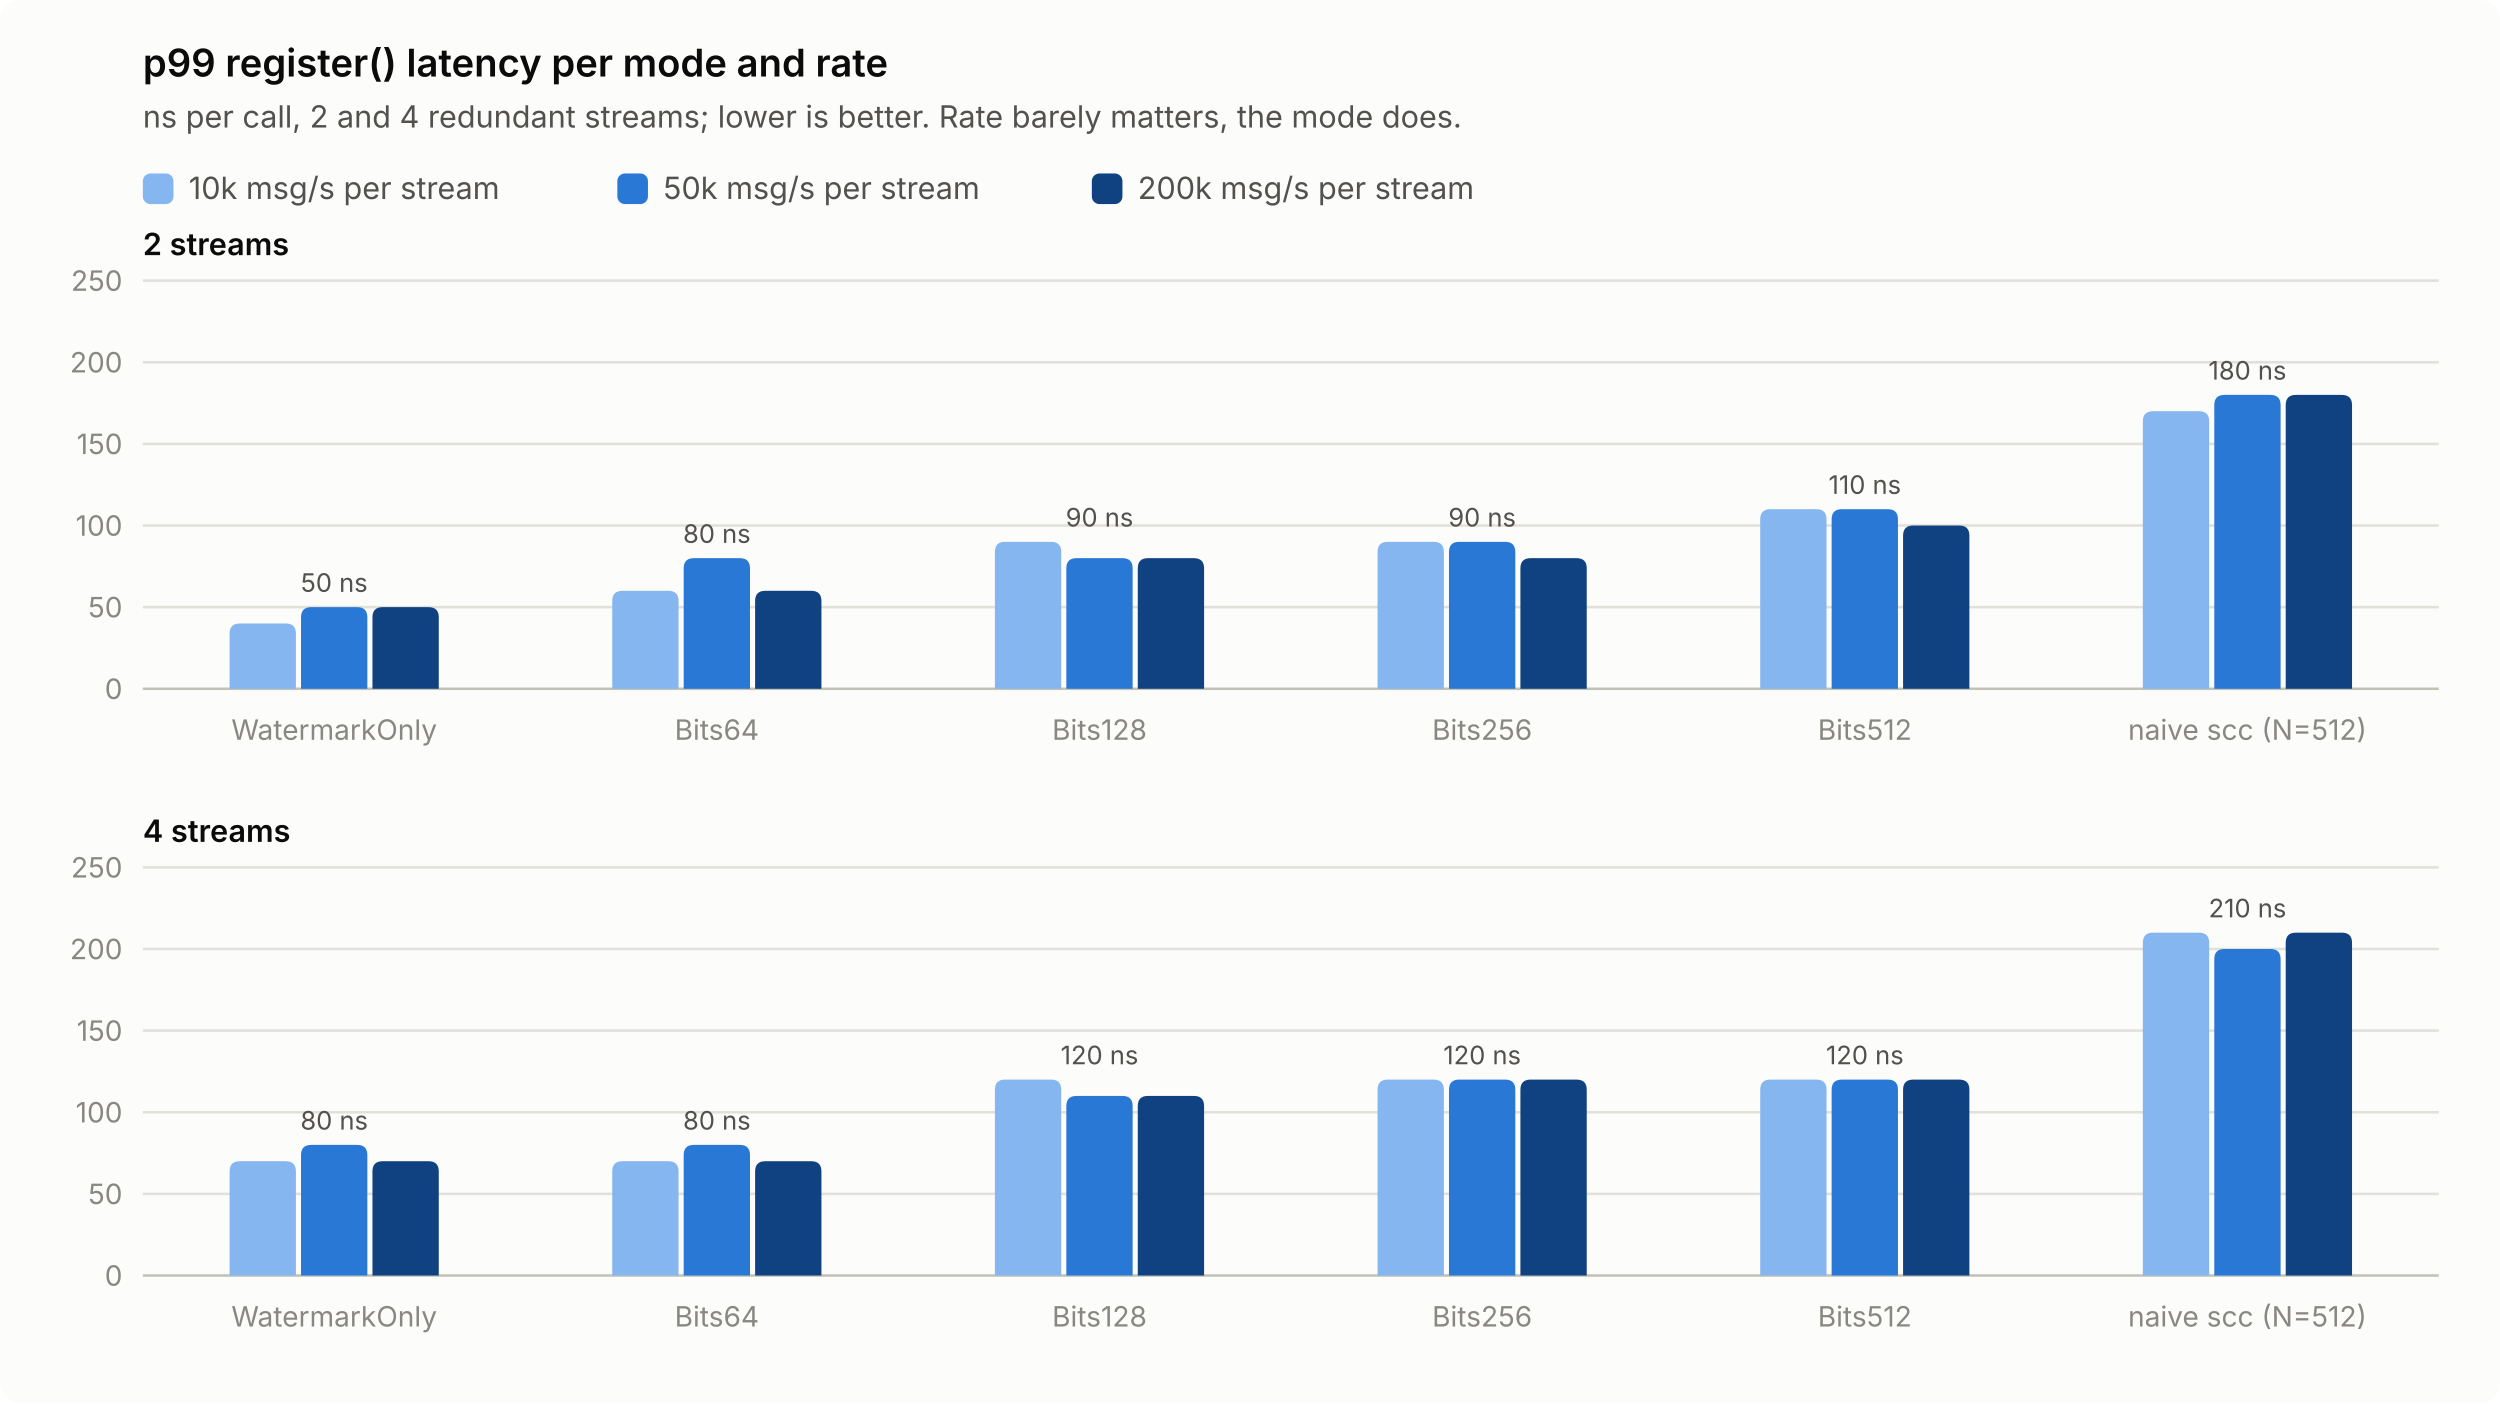
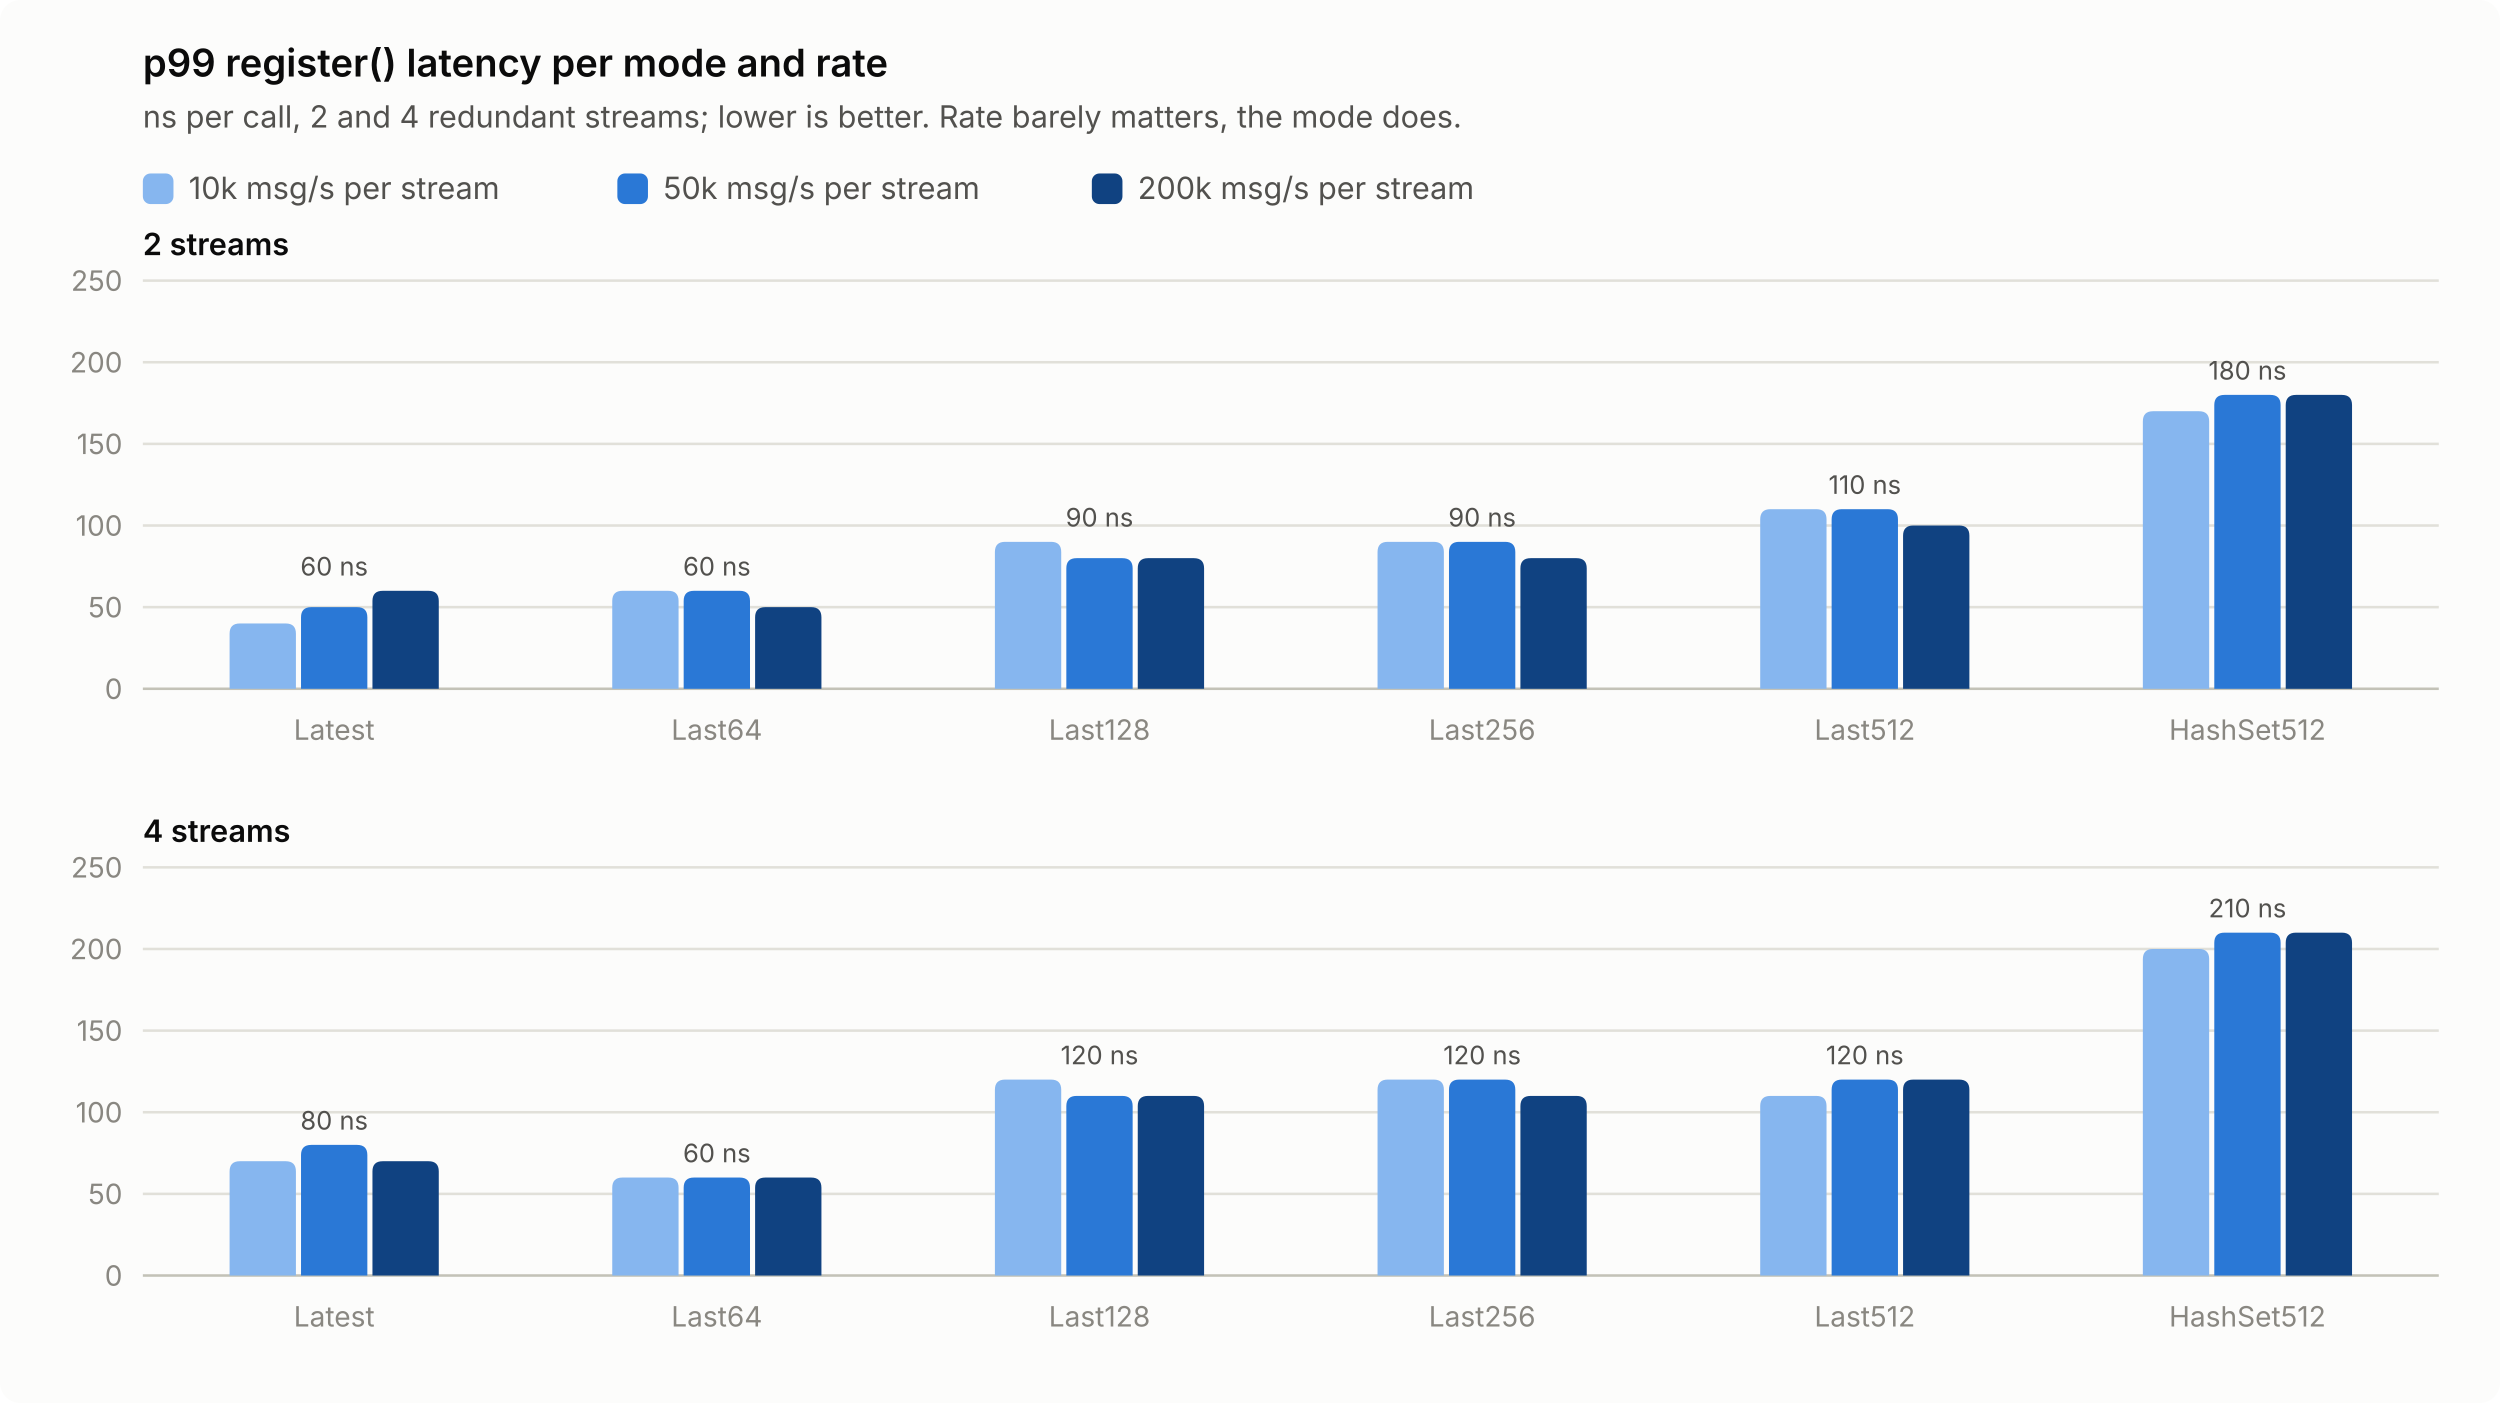
<svg xmlns="http://www.w3.org/2000/svg" viewBox="0 0 980 550" width="980" height="550" role="img" aria-label="p99 register() latency per deduper mode at each message rate, one panel per stream count">
  <style>
  text { font-family: system-ui, -apple-system, "Segoe UI", sans-serif; }
  .title { font-size: 15px; font-weight: 600; }
  .sub { font-size: 12px; }
  .tick { font-size: 11px; font-variant-numeric: tabular-nums; }
  .ptitle { font-size: 12px; font-weight: 600; }
  .leg { font-size: 12px; }
  .val { font-size: 10px; font-variant-numeric: tabular-nums; }
  .grid, .axis { stroke-width: 1; }
  .bg{fill:#fcfcfb}
  .title{fill:#0b0b0b}
  .ptitle{fill:#0b0b0b}
  .sub,.leg,.val{fill:#52514e}
  .tick{fill:#898781}
  .grid{stroke:#e1e0d9}
  .axis{stroke:#c3c2b7}
  .k-surface{stroke:#fcfcfb}
  .f-s1{fill:#2a78d6} .k-s1{stroke:#2a78d6}
  .f-s2{fill:#eb6834} .k-s2{stroke:#eb6834}
  .f-s3{fill:#1baf7a} .k-s3{stroke:#1baf7a}
  .f-s4{fill:#eda100} .k-s4{stroke:#eda100}
  .f-s5{fill:#e87ba4} .k-s5{stroke:#e87ba4}
  .f-s6{fill:#008300} .k-s6{stroke:#008300}
  .f-r1{fill:#86b6ef} .k-r1{stroke:#86b6ef}
  .f-r2{fill:#2a78d6} .k-r2{stroke:#2a78d6}
  .f-r3{fill:#104281} .k-r3{stroke:#104281}
  @media (prefers-color-scheme: dark) {
  .bg{fill:#1a1a19}
  .title{fill:#f0efec}
  .ptitle{fill:#f0efec}
  .sub,.leg,.val{fill:#c3c2b7}
  .tick{fill:#898781}
  .grid{stroke:#2c2c2a}
  .axis{stroke:#383835}
  .k-surface{stroke:#1a1a19}
  .f-s1{fill:#3987e5} .k-s1{stroke:#3987e5}
  .f-s2{fill:#d95926} .k-s2{stroke:#d95926}
  .f-s3{fill:#199e70} .k-s3{stroke:#199e70}
  .f-s4{fill:#c98500} .k-s4{stroke:#c98500}
  .f-s5{fill:#d55181} .k-s5{stroke:#d55181}
  .f-s6{fill:#0ca30c} .k-s6{stroke:#0ca30c}
  .f-r1{fill:#184f95} .k-r1{stroke:#184f95}
  .f-r2{fill:#3987e5} .k-r2{stroke:#3987e5}
  .f-r3{fill:#86b6ef} .k-r3{stroke:#86b6ef}
  }
</style>
  <rect class="bg" width="980" height="550" rx="8" />
  <text class="title" x="56" y="30">p99 register() latency per mode and rate</text>
  <text class="sub" x="56" y="50">ns per call, 2 and 4 redundant streams; lower is better. Rate barely matters, the mode does.</text>
  <rect x="56" y="68" width="12" height="12" rx="3" class="f-r1" />
  <text class="leg" x="74" y="78">10k msg/s per stream</text>
  <rect x="242.0" y="68" width="12" height="12" rx="3" class="f-r2" />
  <text class="leg" x="260.0" y="78">50k msg/s per stream</text>
  <rect x="428.0" y="68" width="12" height="12" rx="3" class="f-r3" />
  <text class="leg" x="446.0" y="78">200k msg/s per stream</text>
  <text class="ptitle" x="56" y="100">2 streams</text>
  <line class="axis" x1="56" y1="270.0" x2="956" y2="270.0" />
  <text class="tick" x="48" y="274.0" text-anchor="end">0</text>
  <line class="grid" x1="56" y1="238.0" x2="956" y2="238.0" />
  <text class="tick" x="48" y="242.0" text-anchor="end">50</text>
  <line class="grid" x1="56" y1="206.0" x2="956" y2="206.0" />
  <text class="tick" x="48" y="210.0" text-anchor="end">100</text>
  <line class="grid" x1="56" y1="174.0" x2="956" y2="174.0" />
  <text class="tick" x="48" y="178.0" text-anchor="end">150</text>
  <line class="grid" x1="56" y1="142.0" x2="956" y2="142.0" />
  <text class="tick" x="48" y="146.0" text-anchor="end">200</text>
  <line class="grid" x1="56" y1="110.0" x2="956" y2="110.0" />
  <text class="tick" x="48" y="114.0" text-anchor="end">250</text>
-   <text class="tick" x="131.0" y="290" text-anchor="middle">WatermarkOnly</text>
+   <text class="tick" x="131.0" y="290" text-anchor="middle">Latest</text>
  <g>
    <path d="M90.0,270.0 L90.0,248.4 Q90.0,244.4 94.0,244.4 L112.0,244.4 Q116.0,244.4 116.0,248.4 L116.0,270.0 Z" class="f-r1" />
  </g>
  <g>
    <path d="M118.0,270.0 L118.0,242.0 Q118.0,238.0 122.0,238.0 L140.0,238.0 Q144.0,238.0 144.0,242.0 L144.0,270.0 Z" class="f-r2" />
  </g>
  <g>
-     <path d="M146.0,270.0 L146.0,242.0 Q146.0,238.0 150.0,238.0 L168.0,238.0 Q172.0,238.0 172.0,242.0 L172.0,270.0 Z" class="f-r3" />
-   </g>
-   <text class="val" x="131.0" y="232.0" text-anchor="middle">50 ns</text>
-   <text class="tick" x="281.0" y="290" text-anchor="middle">Bits64</text>
+     <path d="M146.0,270.0 L146.0,235.6 Q146.0,231.6 150.0,231.6 L168.0,231.6 Q172.0,231.6 172.0,235.6 L172.0,270.0 Z" class="f-r3" />
+   </g>
+   <text class="val" x="131.0" y="225.6" text-anchor="middle">60 ns</text>
+   <text class="tick" x="281.0" y="290" text-anchor="middle">Last64</text>
  <g>
    <path d="M240.0,270.0 L240.0,235.6 Q240.0,231.6 244.0,231.6 L262.0,231.6 Q266.0,231.6 266.0,235.6 L266.0,270.0 Z" class="f-r1" />
  </g>
  <g>
-     <path d="M268.0,270.0 L268.0,222.8 Q268.0,218.8 272.0,218.8 L290.0,218.8 Q294.0,218.8 294.0,222.8 L294.0,270.0 Z" class="f-r2" />
-   </g>
-   <g>
-     <path d="M296.0,270.0 L296.0,235.6 Q296.0,231.6 300.0,231.6 L318.0,231.6 Q322.0,231.6 322.0,235.6 L322.0,270.0 Z" class="f-r3" />
-   </g>
-   <text class="val" x="281.0" y="212.8" text-anchor="middle">80 ns</text>
-   <text class="tick" x="431.0" y="290" text-anchor="middle">Bits128</text>
+     <path d="M268.0,270.0 L268.0,235.6 Q268.0,231.6 272.0,231.6 L290.0,231.6 Q294.0,231.6 294.0,235.6 L294.0,270.0 Z" class="f-r2" />
+   </g>
+   <g>
+     <path d="M296.0,270.0 L296.0,242.0 Q296.0,238.0 300.0,238.0 L318.0,238.0 Q322.0,238.0 322.0,242.0 L322.0,270.0 Z" class="f-r3" />
+   </g>
+   <text class="val" x="281.0" y="225.6" text-anchor="middle">60 ns</text>
+   <text class="tick" x="431.0" y="290" text-anchor="middle">Last128</text>
  <g>
    <path d="M390.0,270.0 L390.0,216.4 Q390.0,212.4 394.0,212.4 L412.0,212.4 Q416.0,212.4 416.0,216.4 L416.0,270.0 Z" class="f-r1" />
  </g>
  <g>
    <path d="M418.0,270.0 L418.0,222.8 Q418.0,218.8 422.0,218.8 L440.0,218.8 Q444.0,218.8 444.0,222.8 L444.0,270.0 Z" class="f-r2" />
  </g>
  <g>
    <path d="M446.0,270.0 L446.0,222.8 Q446.0,218.8 450.0,218.8 L468.0,218.8 Q472.0,218.8 472.0,222.8 L472.0,270.0 Z" class="f-r3" />
  </g>
  <text class="val" x="431.0" y="206.4" text-anchor="middle">90 ns</text>
-   <text class="tick" x="581.0" y="290" text-anchor="middle">Bits256</text>
+   <text class="tick" x="581.0" y="290" text-anchor="middle">Last256</text>
  <g>
    <path d="M540.0,270.0 L540.0,216.4 Q540.0,212.4 544.0,212.4 L562.0,212.4 Q566.0,212.4 566.0,216.4 L566.0,270.0 Z" class="f-r1" />
  </g>
  <g>
    <path d="M568.0,270.0 L568.0,216.4 Q568.0,212.4 572.0,212.4 L590.0,212.4 Q594.0,212.4 594.0,216.4 L594.0,270.0 Z" class="f-r2" />
  </g>
  <g>
    <path d="M596.0,270.0 L596.0,222.8 Q596.0,218.8 600.0,218.8 L618.0,218.8 Q622.0,218.8 622.0,222.8 L622.0,270.0 Z" class="f-r3" />
  </g>
  <text class="val" x="581.0" y="206.4" text-anchor="middle">90 ns</text>
-   <text class="tick" x="731.0" y="290" text-anchor="middle">Bits512</text>
+   <text class="tick" x="731.0" y="290" text-anchor="middle">Last512</text>
  <g>
    <path d="M690.0,270.0 L690.0,203.6 Q690.0,199.6 694.0,199.6 L712.0,199.6 Q716.0,199.6 716.0,203.6 L716.0,270.0 Z" class="f-r1" />
  </g>
  <g>
    <path d="M718.0,270.0 L718.0,203.6 Q718.0,199.6 722.0,199.6 L740.0,199.6 Q744.0,199.6 744.0,203.6 L744.0,270.0 Z" class="f-r2" />
  </g>
  <g>
    <path d="M746.0,270.0 L746.0,210.0 Q746.0,206.0 750.0,206.0 L768.0,206.0 Q772.0,206.0 772.0,210.0 L772.0,270.0 Z" class="f-r3" />
  </g>
  <text class="val" x="731.0" y="193.6" text-anchor="middle">110 ns</text>
-   <text class="tick" x="881.0" y="290" text-anchor="middle">naive scc (N=512)</text>
+   <text class="tick" x="881.0" y="290" text-anchor="middle">HashSet512</text>
  <g>
    <path d="M840.0,270.0 L840.0,165.2 Q840.0,161.2 844.0,161.2 L862.0,161.2 Q866.0,161.2 866.0,165.2 L866.0,270.0 Z" class="f-r1" />
  </g>
  <g>
    <path d="M868.0,270.0 L868.0,158.8 Q868.0,154.8 872.0,154.8 L890.0,154.8 Q894.0,154.8 894.0,158.8 L894.0,270.0 Z" class="f-r2" />
  </g>
  <g>
    <path d="M896.0,270.0 L896.0,158.8 Q896.0,154.8 900.0,154.8 L918.0,154.8 Q922.0,154.8 922.0,158.8 L922.0,270.0 Z" class="f-r3" />
  </g>
  <text class="val" x="881.0" y="148.8" text-anchor="middle">180 ns</text>
  <text class="ptitle" x="56" y="330">4 streams</text>
  <line class="axis" x1="56" y1="500.0" x2="956" y2="500.0" />
  <text class="tick" x="48" y="504.0" text-anchor="end">0</text>
  <line class="grid" x1="56" y1="468.0" x2="956" y2="468.0" />
  <text class="tick" x="48" y="472.0" text-anchor="end">50</text>
  <line class="grid" x1="56" y1="436.0" x2="956" y2="436.0" />
  <text class="tick" x="48" y="440.0" text-anchor="end">100</text>
  <line class="grid" x1="56" y1="404.0" x2="956" y2="404.0" />
  <text class="tick" x="48" y="408.0" text-anchor="end">150</text>
  <line class="grid" x1="56" y1="372.0" x2="956" y2="372.0" />
  <text class="tick" x="48" y="376.0" text-anchor="end">200</text>
  <line class="grid" x1="56" y1="340.0" x2="956" y2="340.0" />
  <text class="tick" x="48" y="344.0" text-anchor="end">250</text>
-   <text class="tick" x="131.0" y="520" text-anchor="middle">WatermarkOnly</text>
+   <text class="tick" x="131.0" y="520" text-anchor="middle">Latest</text>
  <g>
    <path d="M90.0,500.0 L90.0,459.2 Q90.0,455.2 94.0,455.2 L112.0,455.2 Q116.0,455.2 116.0,459.2 L116.0,500.0 Z" class="f-r1" />
  </g>
  <g>
    <path d="M118.0,500.0 L118.0,452.8 Q118.0,448.8 122.0,448.8 L140.0,448.8 Q144.0,448.8 144.0,452.8 L144.0,500.0 Z" class="f-r2" />
  </g>
  <g>
    <path d="M146.0,500.0 L146.0,459.2 Q146.0,455.2 150.0,455.2 L168.0,455.2 Q172.0,455.2 172.0,459.2 L172.0,500.0 Z" class="f-r3" />
  </g>
  <text class="val" x="131.0" y="442.8" text-anchor="middle">80 ns</text>
-   <text class="tick" x="281.0" y="520" text-anchor="middle">Bits64</text>
-   <g>
-     <path d="M240.0,500.0 L240.0,459.2 Q240.0,455.2 244.0,455.2 L262.0,455.2 Q266.0,455.2 266.0,459.2 L266.0,500.0 Z" class="f-r1" />
-   </g>
-   <g>
-     <path d="M268.0,500.0 L268.0,452.8 Q268.0,448.8 272.0,448.8 L290.0,448.8 Q294.0,448.8 294.0,452.8 L294.0,500.0 Z" class="f-r2" />
-   </g>
-   <g>
-     <path d="M296.0,500.0 L296.0,459.2 Q296.0,455.2 300.0,455.2 L318.0,455.2 Q322.0,455.2 322.0,459.2 L322.0,500.0 Z" class="f-r3" />
-   </g>
-   <text class="val" x="281.0" y="442.8" text-anchor="middle">80 ns</text>
-   <text class="tick" x="431.0" y="520" text-anchor="middle">Bits128</text>
+   <text class="tick" x="281.0" y="520" text-anchor="middle">Last64</text>
+   <g>
+     <path d="M240.0,500.0 L240.0,465.6 Q240.0,461.6 244.0,461.6 L262.0,461.6 Q266.0,461.6 266.0,465.6 L266.0,500.0 Z" class="f-r1" />
+   </g>
+   <g>
+     <path d="M268.0,500.0 L268.0,465.6 Q268.0,461.6 272.0,461.6 L290.0,461.6 Q294.0,461.6 294.0,465.6 L294.0,500.0 Z" class="f-r2" />
+   </g>
+   <g>
+     <path d="M296.0,500.0 L296.0,465.6 Q296.0,461.6 300.0,461.6 L318.0,461.6 Q322.0,461.6 322.0,465.6 L322.0,500.0 Z" class="f-r3" />
+   </g>
+   <text class="val" x="281.0" y="455.6" text-anchor="middle">60 ns</text>
+   <text class="tick" x="431.0" y="520" text-anchor="middle">Last128</text>
  <g>
    <path d="M390.0,500.0 L390.0,427.2 Q390.0,423.2 394.0,423.2 L412.0,423.2 Q416.0,423.2 416.0,427.2 L416.0,500.0 Z" class="f-r1" />
  </g>
  <g>
    <path d="M418.0,500.0 L418.0,433.6 Q418.0,429.6 422.0,429.6 L440.0,429.6 Q444.0,429.6 444.0,433.6 L444.0,500.0 Z" class="f-r2" />
  </g>
  <g>
    <path d="M446.0,500.0 L446.0,433.6 Q446.0,429.6 450.0,429.6 L468.0,429.6 Q472.0,429.6 472.0,433.6 L472.0,500.0 Z" class="f-r3" />
  </g>
  <text class="val" x="431.0" y="417.2" text-anchor="middle">120 ns</text>
-   <text class="tick" x="581.0" y="520" text-anchor="middle">Bits256</text>
+   <text class="tick" x="581.0" y="520" text-anchor="middle">Last256</text>
  <g>
    <path d="M540.0,500.0 L540.0,427.2 Q540.0,423.2 544.0,423.2 L562.0,423.2 Q566.0,423.2 566.0,427.2 L566.0,500.0 Z" class="f-r1" />
  </g>
  <g>
    <path d="M568.0,500.0 L568.0,427.2 Q568.0,423.2 572.0,423.2 L590.0,423.2 Q594.0,423.2 594.0,427.2 L594.0,500.0 Z" class="f-r2" />
  </g>
  <g>
-     <path d="M596.0,500.0 L596.0,427.2 Q596.0,423.2 600.0,423.2 L618.0,423.2 Q622.0,423.2 622.0,427.2 L622.0,500.0 Z" class="f-r3" />
+     <path d="M596.0,500.0 L596.0,433.6 Q596.0,429.6 600.0,429.6 L618.0,429.6 Q622.0,429.6 622.0,433.6 L622.0,500.0 Z" class="f-r3" />
  </g>
  <text class="val" x="581.0" y="417.2" text-anchor="middle">120 ns</text>
-   <text class="tick" x="731.0" y="520" text-anchor="middle">Bits512</text>
-   <g>
-     <path d="M690.0,500.0 L690.0,427.2 Q690.0,423.2 694.0,423.2 L712.0,423.2 Q716.0,423.2 716.0,427.2 L716.0,500.0 Z" class="f-r1" />
+   <text class="tick" x="731.0" y="520" text-anchor="middle">Last512</text>
+   <g>
+     <path d="M690.0,500.0 L690.0,433.6 Q690.0,429.6 694.0,429.6 L712.0,429.6 Q716.0,429.6 716.0,433.6 L716.0,500.0 Z" class="f-r1" />
  </g>
  <g>
    <path d="M718.0,500.0 L718.0,427.2 Q718.0,423.2 722.0,423.2 L740.0,423.2 Q744.0,423.2 744.0,427.2 L744.0,500.0 Z" class="f-r2" />
  </g>
  <g>
    <path d="M746.0,500.0 L746.0,427.2 Q746.0,423.2 750.0,423.2 L768.0,423.2 Q772.0,423.2 772.0,427.2 L772.0,500.0 Z" class="f-r3" />
  </g>
  <text class="val" x="731.0" y="417.2" text-anchor="middle">120 ns</text>
-   <text class="tick" x="881.0" y="520" text-anchor="middle">naive scc (N=512)</text>
-   <g>
-     <path d="M840.0,500.0 L840.0,369.6 Q840.0,365.6 844.0,365.6 L862.0,365.6 Q866.0,365.6 866.0,369.6 L866.0,500.0 Z" class="f-r1" />
-   </g>
-   <g>
-     <path d="M868.0,500.0 L868.0,376.0 Q868.0,372.0 872.0,372.0 L890.0,372.0 Q894.0,372.0 894.0,376.0 L894.0,500.0 Z" class="f-r2" />
+   <text class="tick" x="881.0" y="520" text-anchor="middle">HashSet512</text>
+   <g>
+     <path d="M840.0,500.0 L840.0,376.0 Q840.0,372.0 844.0,372.0 L862.0,372.0 Q866.0,372.0 866.0,376.0 L866.0,500.0 Z" class="f-r1" />
+   </g>
+   <g>
+     <path d="M868.0,500.0 L868.0,369.6 Q868.0,365.6 872.0,365.6 L890.0,365.6 Q894.0,365.6 894.0,369.6 L894.0,500.0 Z" class="f-r2" />
  </g>
  <g>
    <path d="M896.0,500.0 L896.0,369.6 Q896.0,365.6 900.0,365.6 L918.0,365.6 Q922.0,365.6 922.0,369.6 L922.0,500.0 Z" class="f-r3" />
  </g>
  <text class="val" x="881.0" y="359.6" text-anchor="middle">210 ns</text>
</svg>
